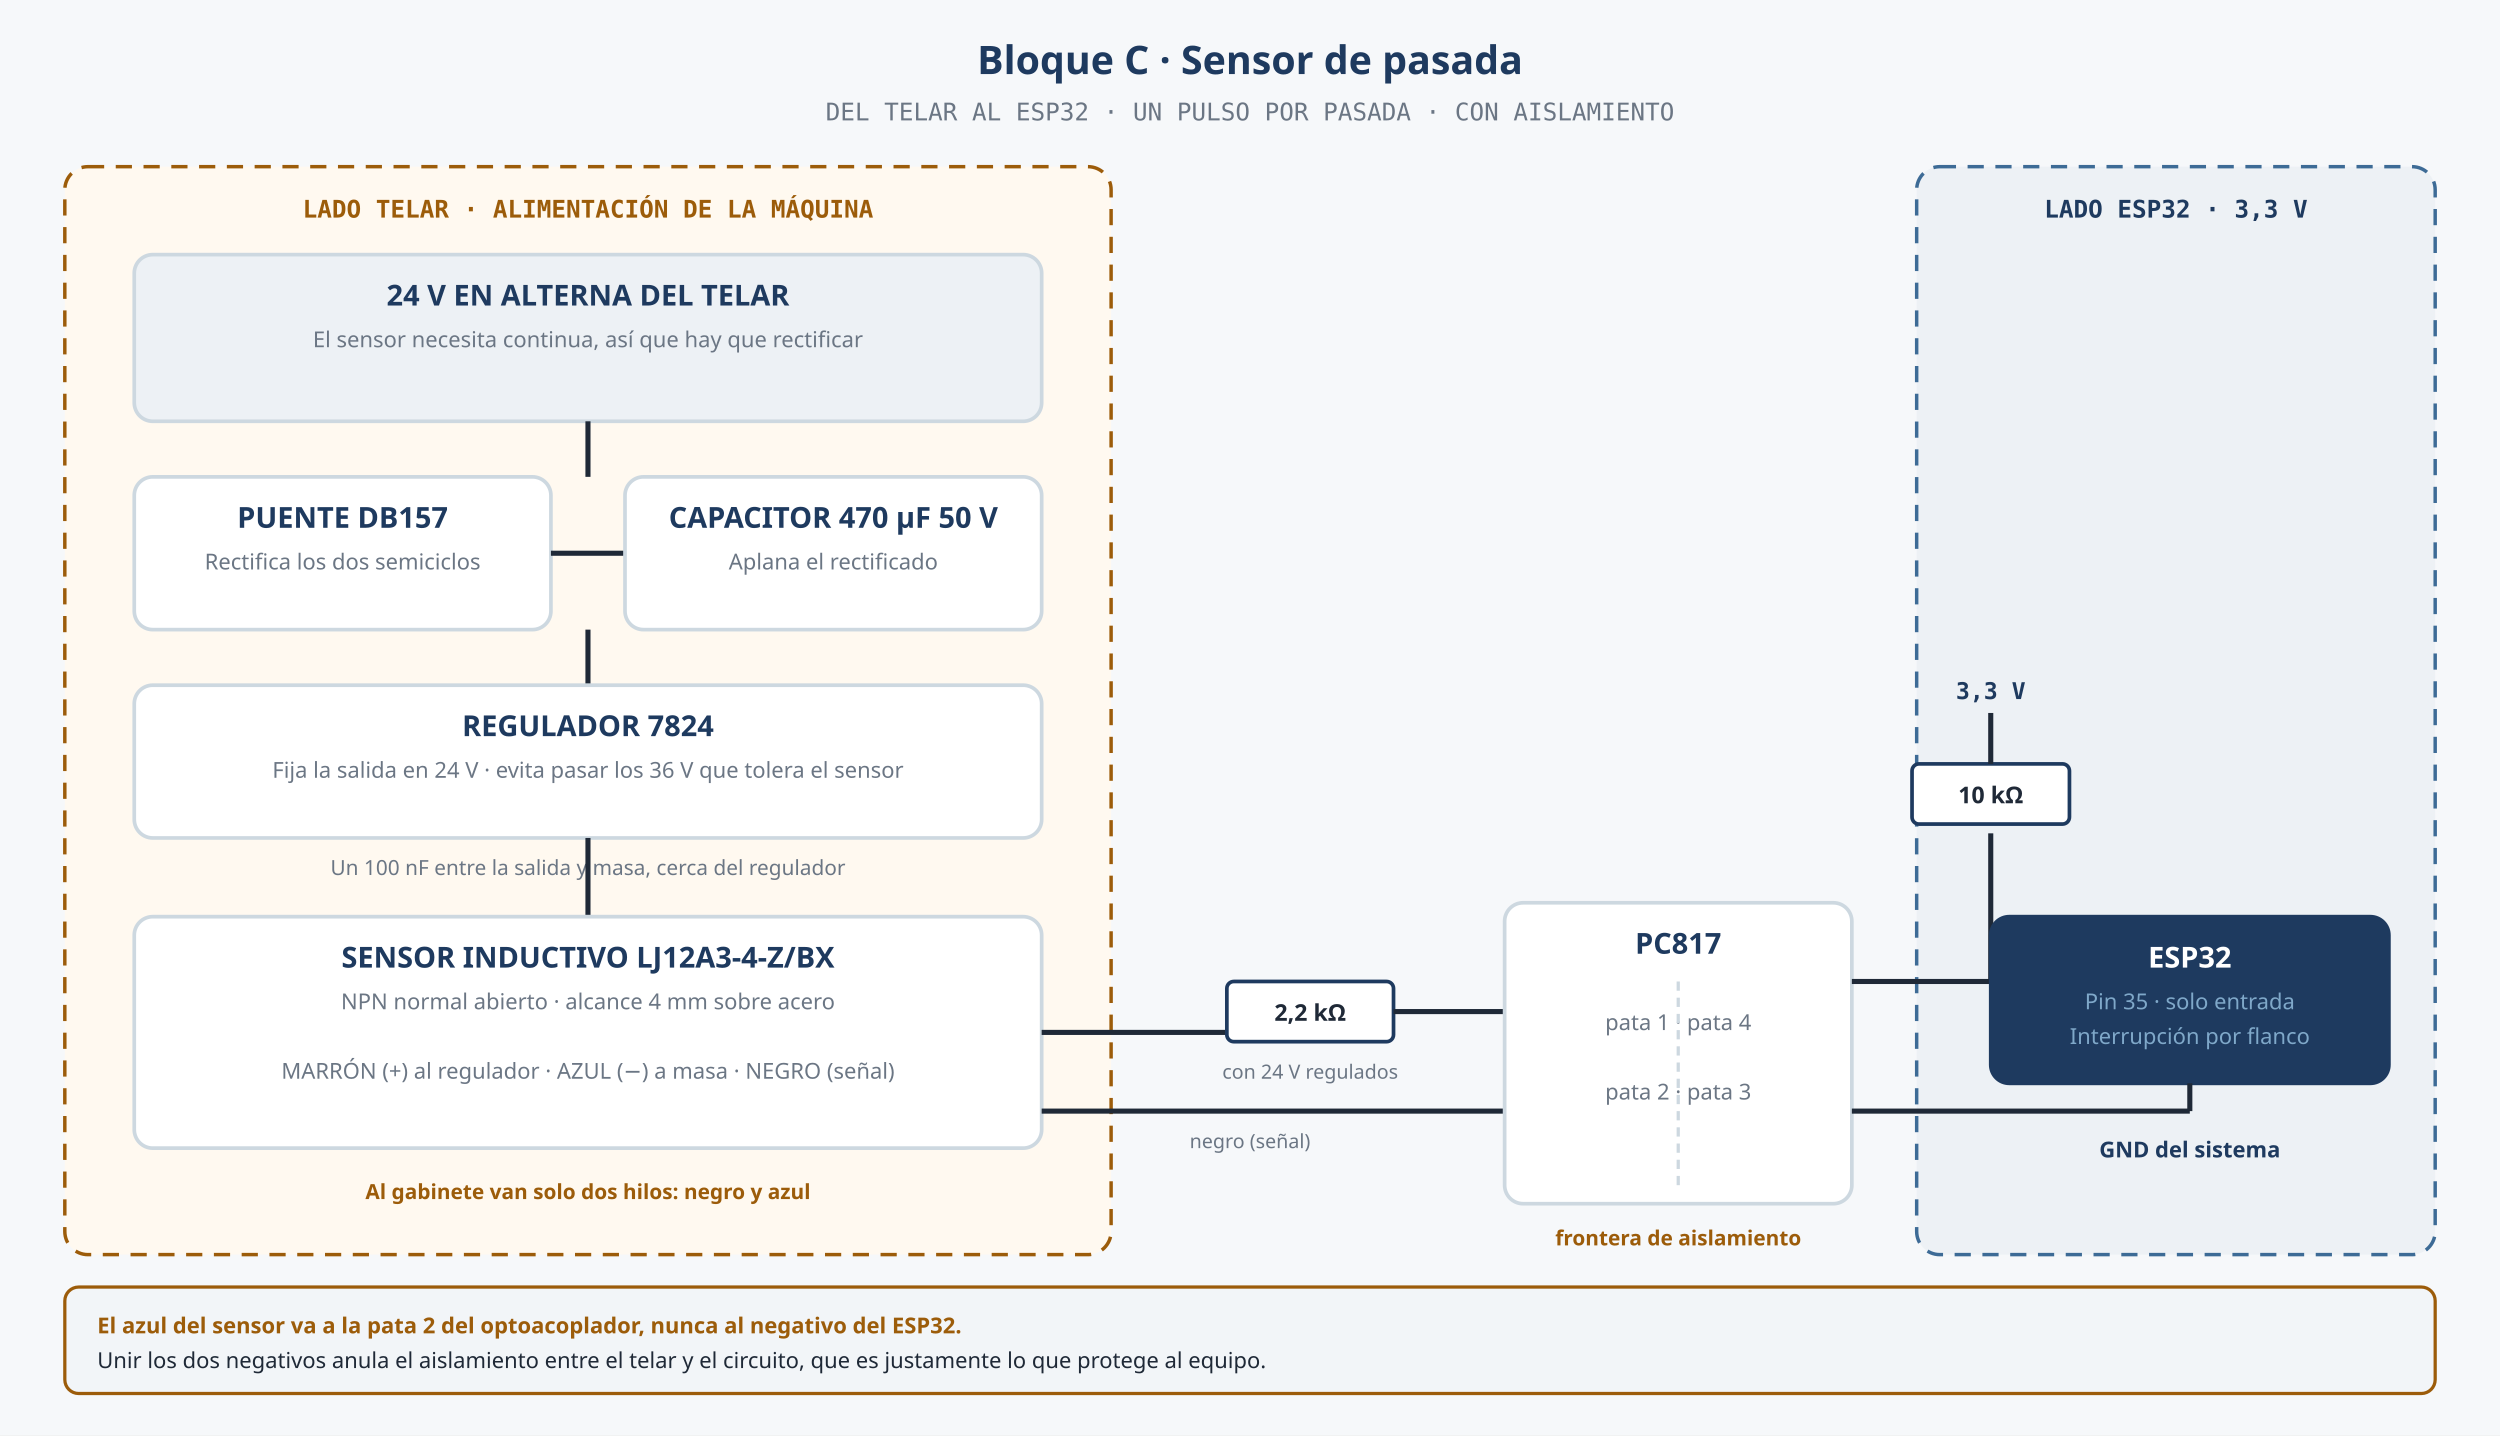
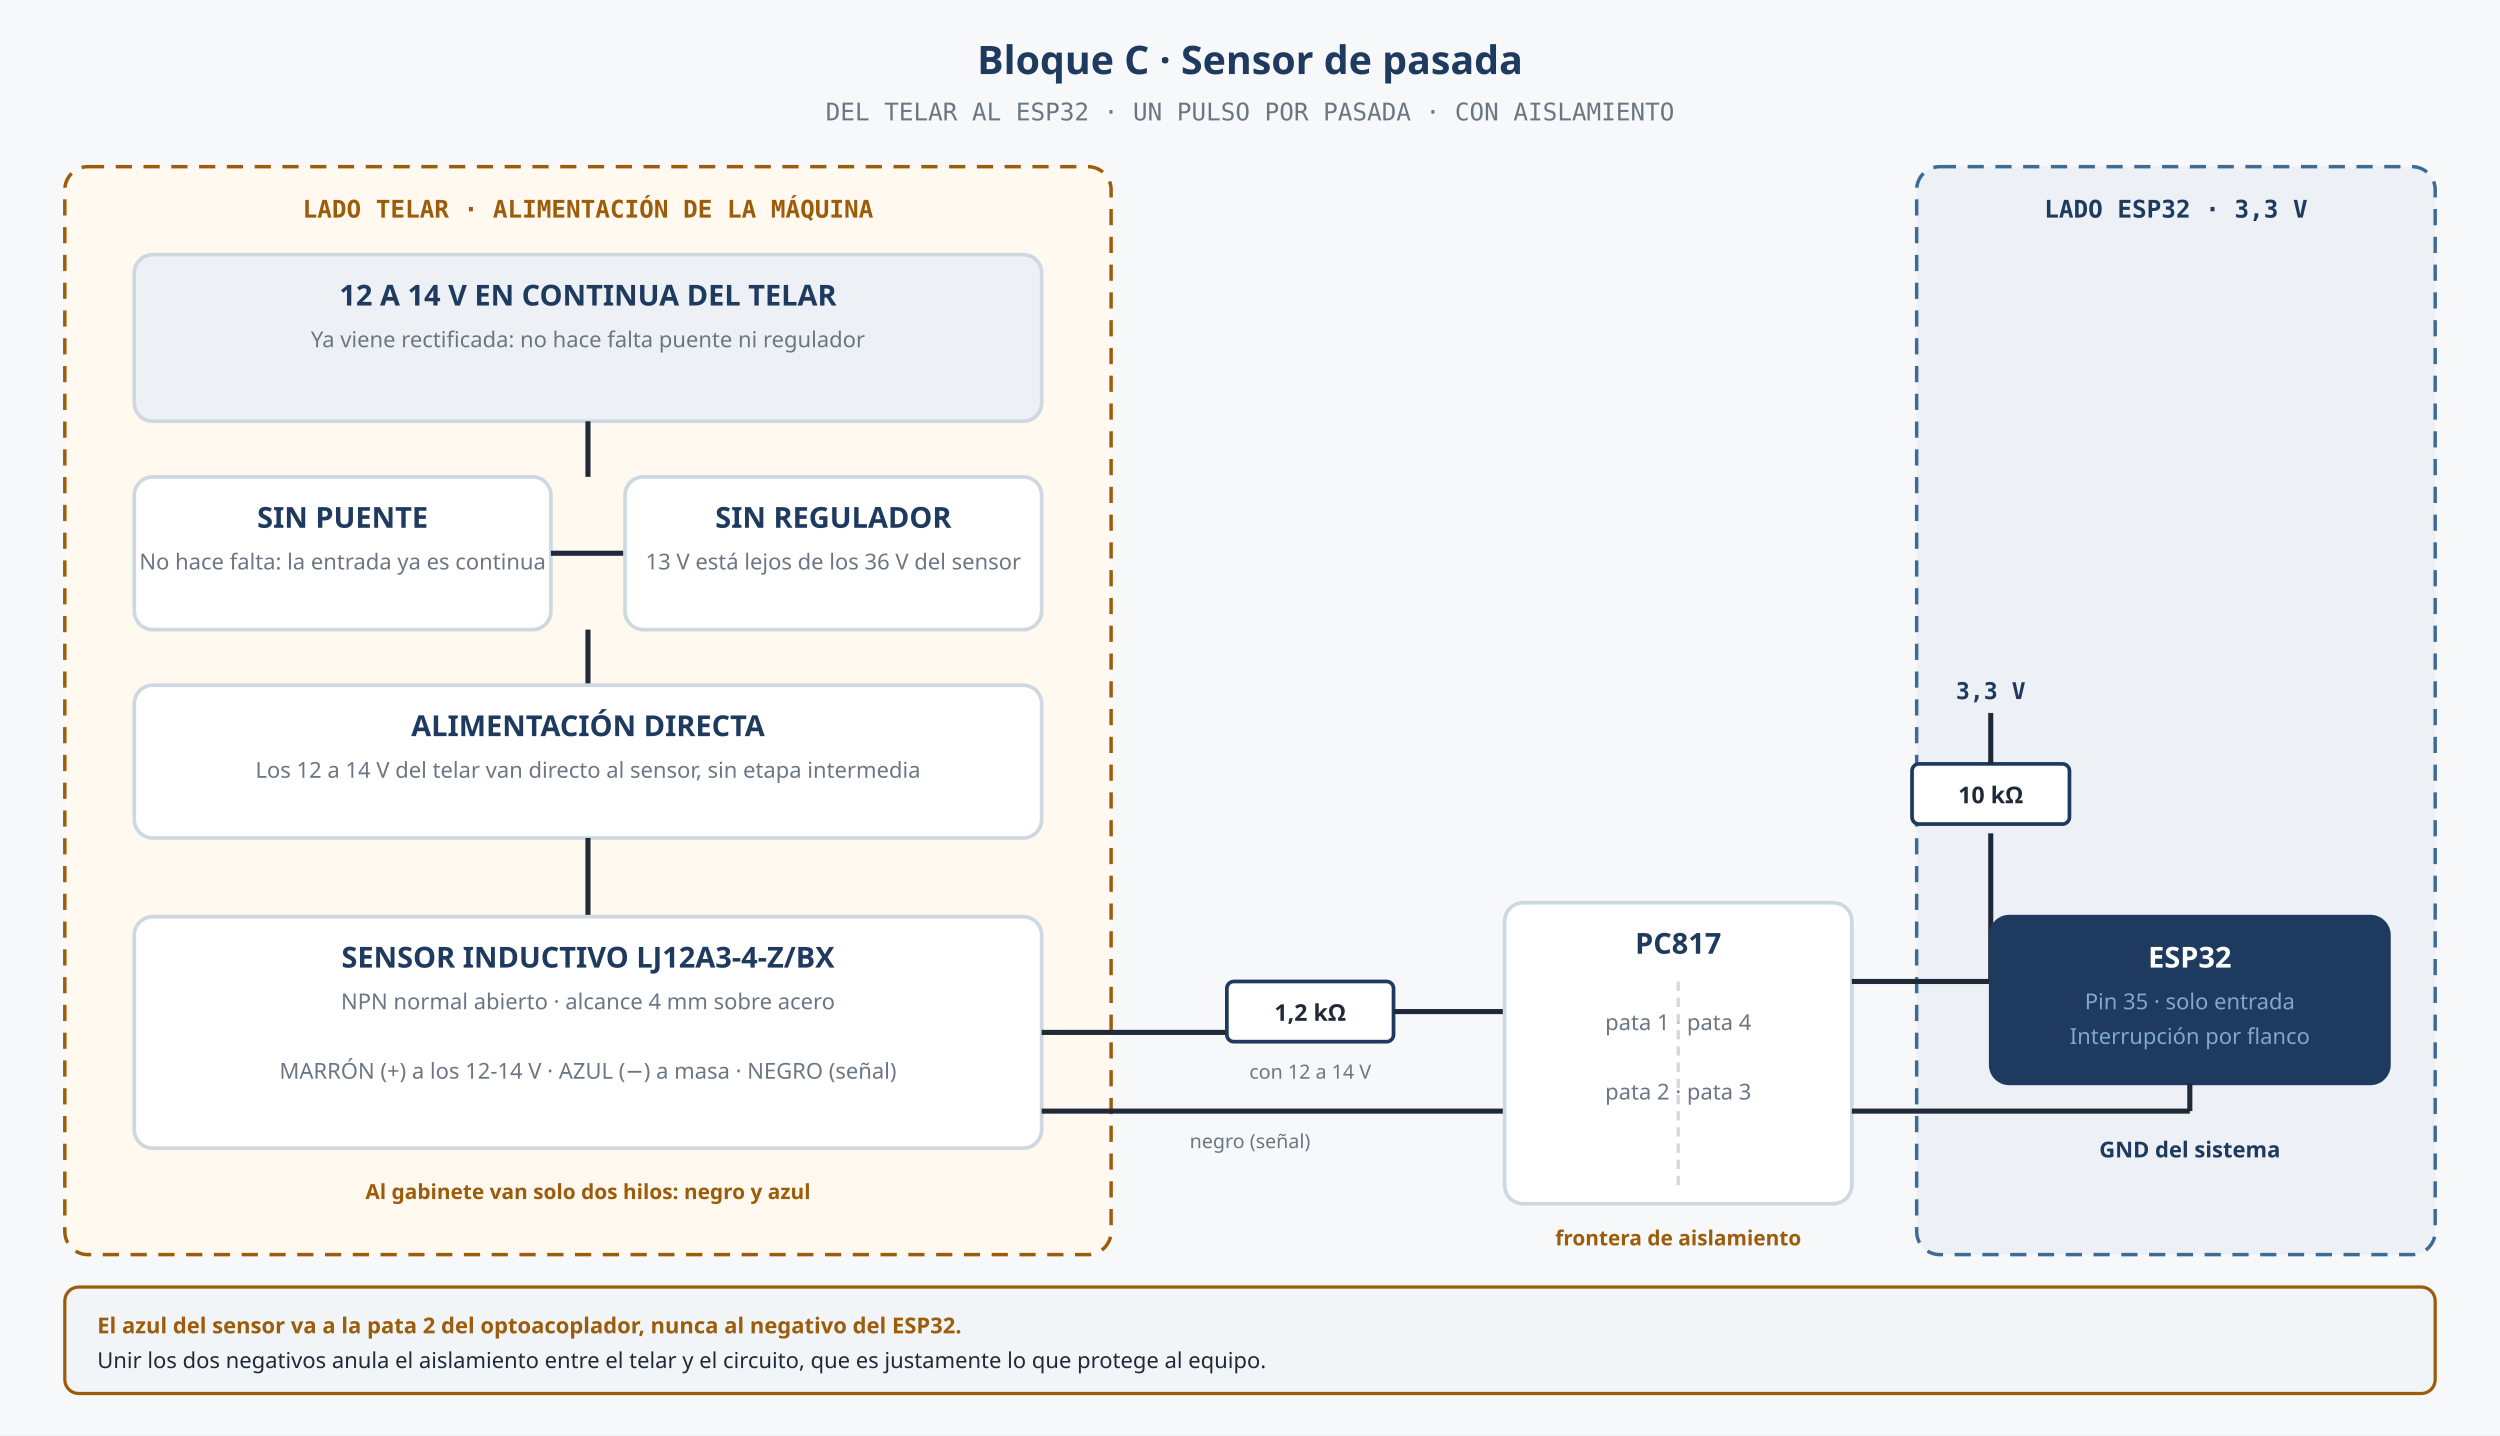
<svg xmlns="http://www.w3.org/2000/svg" viewBox="0 0 1080 620" font-family="IBM Plex Sans, system-ui, sans-serif">
  <rect width="1080" height="620" fill="#F6F8FA" />
  <text x="540.0" y="32" text-anchor="middle" font-size="17" font-weight="600" fill="#1E3A5F" font-family="Questrial, sans-serif">Bloque C · Sensor de pasada</text>
  <text x="540.0" y="52" text-anchor="middle" font-size="10.5" fill="#6B7684" font-family="IBM Plex Mono, ui-monospace, monospace">DEL TELAR AL ESP32 · UN PULSO POR PASADA · CON AISLAMIENTO</text>
  <rect x="28" y="72" width="452" height="470" rx="10" fill="#FFF9F0" stroke="#9C5C0A" stroke-width="1.5" stroke-dasharray="7 5" />
  <text x="254" y="94" text-anchor="middle" font-size="10.5" font-weight="bold" fill="#9C5C0A" font-family="IBM Plex Mono, ui-monospace, monospace">LADO TELAR · ALIMENTACIÓN DE LA MÁQUINA</text>
  <rect x="58" y="110" width="392" height="72" rx="8" fill="#EDF1F5" stroke="#CDD8E0" stroke-width="1.6" />
-   <text x="254.0" y="132" text-anchor="middle" font-size="12.5" font-weight="600" fill="#1E3A5F" font-family="Questrial, sans-serif">24 V EN ALTERNA DEL TELAR</text>
-   <text x="254.0" y="150" text-anchor="middle" font-size="9.5" fill="#6B7684">El sensor necesita continua, así que hay que rectificar</text>
+   <text x="254.0" y="132" text-anchor="middle" font-size="12.5" font-weight="600" fill="#1E3A5F" font-family="Questrial, sans-serif">12 A 14 V EN CONTINUA DEL TELAR</text>
+   <text x="254.0" y="150" text-anchor="middle" font-size="9.5" fill="#6B7684">Ya viene rectificada: no hace falta puente ni regulador</text>
  <line x1="254" y1="182" x2="254" y2="206" stroke="#1F2937" stroke-width="2.2" />
  <rect x="58" y="206" width="180" height="66" rx="8" fill="#FFFFFF" stroke="#CDD8E0" stroke-width="1.6" />
-   <text x="148.0" y="228" text-anchor="middle" font-size="12.5" font-weight="600" fill="#1E3A5F" font-family="Questrial, sans-serif">PUENTE DB157</text>
-   <text x="148.0" y="246" text-anchor="middle" font-size="9.5" fill="#6B7684">Rectifica los dos semiciclos</text>
+   <text x="148.0" y="228" text-anchor="middle" font-size="12.5" font-weight="600" fill="#1E3A5F" font-family="Questrial, sans-serif">SIN PUENTE</text>
+   <text x="148.0" y="246" text-anchor="middle" font-size="9.5" fill="#6B7684">No hace falta: la entrada ya es continua</text>
  <line x1="238" y1="239" x2="270" y2="239" stroke="#1F2937" stroke-width="2.2" />
  <rect x="270" y="206" width="180" height="66" rx="8" fill="#FFFFFF" stroke="#CDD8E0" stroke-width="1.6" />
-   <text x="360.0" y="228" text-anchor="middle" font-size="12.5" font-weight="600" fill="#1E3A5F" font-family="Questrial, sans-serif">CAPACITOR 470 µF 50 V</text>
-   <text x="360.0" y="246" text-anchor="middle" font-size="9.5" fill="#6B7684">Aplana el rectificado</text>
+   <text x="360.0" y="228" text-anchor="middle" font-size="12.5" font-weight="600" fill="#1E3A5F" font-family="Questrial, sans-serif">SIN REGULADOR</text>
+   <text x="360.0" y="246" text-anchor="middle" font-size="9.5" fill="#6B7684">13 V está lejos de los 36 V del sensor</text>
  <line x1="254" y1="272" x2="254" y2="296" stroke="#1F2937" stroke-width="2.2" />
  <rect x="58" y="296" width="392" height="66" rx="8" fill="#FFFFFF" stroke="#CDD8E0" stroke-width="1.6" />
-   <text x="254.0" y="318" text-anchor="middle" font-size="12.5" font-weight="600" fill="#1E3A5F" font-family="Questrial, sans-serif">REGULADOR 7824</text>
-   <text x="254.0" y="336" text-anchor="middle" font-size="9.5" fill="#6B7684">Fija la salida en 24 V · evita pasar los 36 V que tolera el sensor</text>
-   <text x="254" y="378" text-anchor="middle" font-size="9" fill="#6B7684">Un 100 nF entre la salida y masa, cerca del regulador</text>
+   <text x="254.0" y="318" text-anchor="middle" font-size="12.5" font-weight="600" fill="#1E3A5F" font-family="Questrial, sans-serif">ALIMENTACIÓN DIRECTA</text>
+   <text x="254.0" y="336" text-anchor="middle" font-size="9.5" fill="#6B7684">Los 12 a 14 V del telar van directo al sensor, sin etapa intermedia</text>
+   <text x="254" y="378" text-anchor="middle" font-size="9" fill="#6B7684" />
  <line x1="254" y1="362" x2="254" y2="396" stroke="#1F2937" stroke-width="2.2" />
  <rect x="58" y="396" width="392" height="100" rx="8" fill="#FFFFFF" stroke="#CDD8E0" stroke-width="1.6" />
  <text x="254.0" y="418" text-anchor="middle" font-size="12.5" font-weight="600" fill="#1E3A5F" font-family="Questrial, sans-serif">SENSOR INDUCTIVO LJ12A3-4-Z/BX</text>
  <text x="254.0" y="436" text-anchor="middle" font-size="9.5" fill="#6B7684">NPN normal abierto · alcance 4 mm sobre acero</text>
  <text x="254.0" y="451" text-anchor="middle" font-size="9.5" fill="#6B7684" />
-   <text x="254.0" y="466" text-anchor="middle" font-size="9.5" fill="#6B7684">MARRÓN (+) al regulador   ·   AZUL (−) a masa   ·   NEGRO (señal)</text>
+   <text x="254.0" y="466" text-anchor="middle" font-size="9.5" fill="#6B7684">MARRÓN (+) a los 12-14 V   ·   AZUL (−) a masa   ·   NEGRO (señal)</text>
  <text x="254" y="518" text-anchor="middle" font-size="9" fill="#9C5C0A" font-weight="bold">Al gabinete van solo dos hilos: negro y azul</text>
  <line x1="450" y1="446" x2="530" y2="446" stroke="#1F2937" stroke-width="2.2" />
  <rect x="530" y="424" width="72" height="26" rx="3" fill="#FFFFFF" stroke="#1E3A5F" stroke-width="1.6" />
-   <text x="566" y="441" text-anchor="middle" font-size="10" font-weight="bold" fill="#1F2937">2,2 kΩ</text>
-   <text x="566" y="466" text-anchor="middle" font-size="8.5" fill="#6B7684">con 24 V regulados</text>
+   <text x="566" y="441" text-anchor="middle" font-size="10" font-weight="bold" fill="#1F2937">1,2 kΩ</text>
+   <text x="566" y="466" text-anchor="middle" font-size="8.5" fill="#6B7684">con 12 a 14 V</text>
  <line x1="602" y1="437" x2="650" y2="437" stroke="#1F2937" stroke-width="2.2" />
  <line x1="450" y1="480" x2="650" y2="480" stroke="#1F2937" stroke-width="2.2" />
  <text x="540" y="496" text-anchor="middle" font-size="8.5" fill="#6B7684">negro (señal)</text>
  <rect x="650" y="390" width="150" height="130" rx="8" fill="#FFFFFF" stroke="#CDD8E0" stroke-width="1.6" />
  <text x="725.0" y="412" text-anchor="middle" font-size="12.5" font-weight="600" fill="#1E3A5F" font-family="Questrial, sans-serif">PC817</text>
  <text x="725.0" y="430" text-anchor="middle" font-size="9.5" fill="#6B7684" />
  <text x="725.0" y="445" text-anchor="middle" font-size="9.5" fill="#6B7684">pata 1  ·  pata 4</text>
  <text x="725.0" y="460" text-anchor="middle" font-size="9.5" fill="#6B7684" />
  <text x="725.0" y="475" text-anchor="middle" font-size="9.5" fill="#6B7684">pata 2  ·  pata 3</text>
  <line x1="725" y1="424" x2="725" y2="512" stroke="#CDD8E0" stroke-width="1.4" stroke-dasharray="4 3" />
  <text x="725" y="538" text-anchor="middle" font-size="9" font-weight="bold" fill="#9C5C0A">frontera de aislamiento</text>
  <rect x="828" y="72" width="224" height="470" rx="10" fill="#EDF1F5" stroke="#3D6B96" stroke-width="1.5" stroke-dasharray="7 5" />
  <text x="940" y="94" text-anchor="middle" font-size="10.5" font-weight="bold" fill="#1E3A5F" font-family="IBM Plex Mono, ui-monospace, monospace">LADO ESP32 · 3,3 V</text>
  <line x1="800" y1="424" x2="860" y2="424" stroke="#1F2937" stroke-width="2.2" />
  <line x1="860" y1="424" x2="860" y2="360" stroke="#1F2937" stroke-width="2.2" />
  <rect x="826" y="330" width="68" height="26" rx="3" fill="#FFFFFF" stroke="#1E3A5F" stroke-width="1.6" />
  <text x="860" y="347" text-anchor="middle" font-size="10" font-weight="bold" fill="#1F2937">10 kΩ</text>
  <line x1="860" y1="330" x2="860" y2="308" stroke="#1F2937" stroke-width="2.2" />
  <text x="860" y="302" text-anchor="middle" font-size="10" font-weight="bold" fill="#1E3A5F" font-family="IBM Plex Mono, ui-monospace, monospace">3,3 V</text>
  <rect x="860" y="396" width="172" height="72" rx="8" fill="#1E3A5F" stroke="#1E3A5F" stroke-width="1.6" />
  <text x="946.0" y="418" text-anchor="middle" font-size="12.5" font-weight="600" fill="#FFFFFF" font-family="Questrial, sans-serif">ESP32</text>
  <text x="946.0" y="436" text-anchor="middle" font-size="9.5" fill="#7FA8C9">Pin 35 · solo entrada</text>
  <text x="946.0" y="451" text-anchor="middle" font-size="9.5" fill="#7FA8C9">Interrupción por flanco</text>
  <line x1="800" y1="480" x2="946" y2="480" stroke="#1F2937" stroke-width="2.2" />
  <line x1="946" y1="468" x2="946" y2="480" stroke="#1F2937" stroke-width="2.2" />
  <text x="946" y="500" text-anchor="middle" font-size="9.5" font-weight="bold" fill="#1E3A5F">GND del sistema</text>
  <rect x="28" y="556" width="1024" height="46" rx="6" fill="#F2F5F8" stroke="#9C5C0A" stroke-width="1.4" />
  <text x="42" y="576" font-size="9.5" font-weight="bold" fill="#9C5C0A">El azul del sensor va a la pata 2 del optoacoplador, nunca al negativo del ESP32.</text>
  <text x="42" y="591" font-size="9.5" font-weight="normal" fill="#1F2937">Unir los dos negativos anula el aislamiento entre el telar y el circuito, que es justamente lo que protege al equipo.</text>
</svg>
